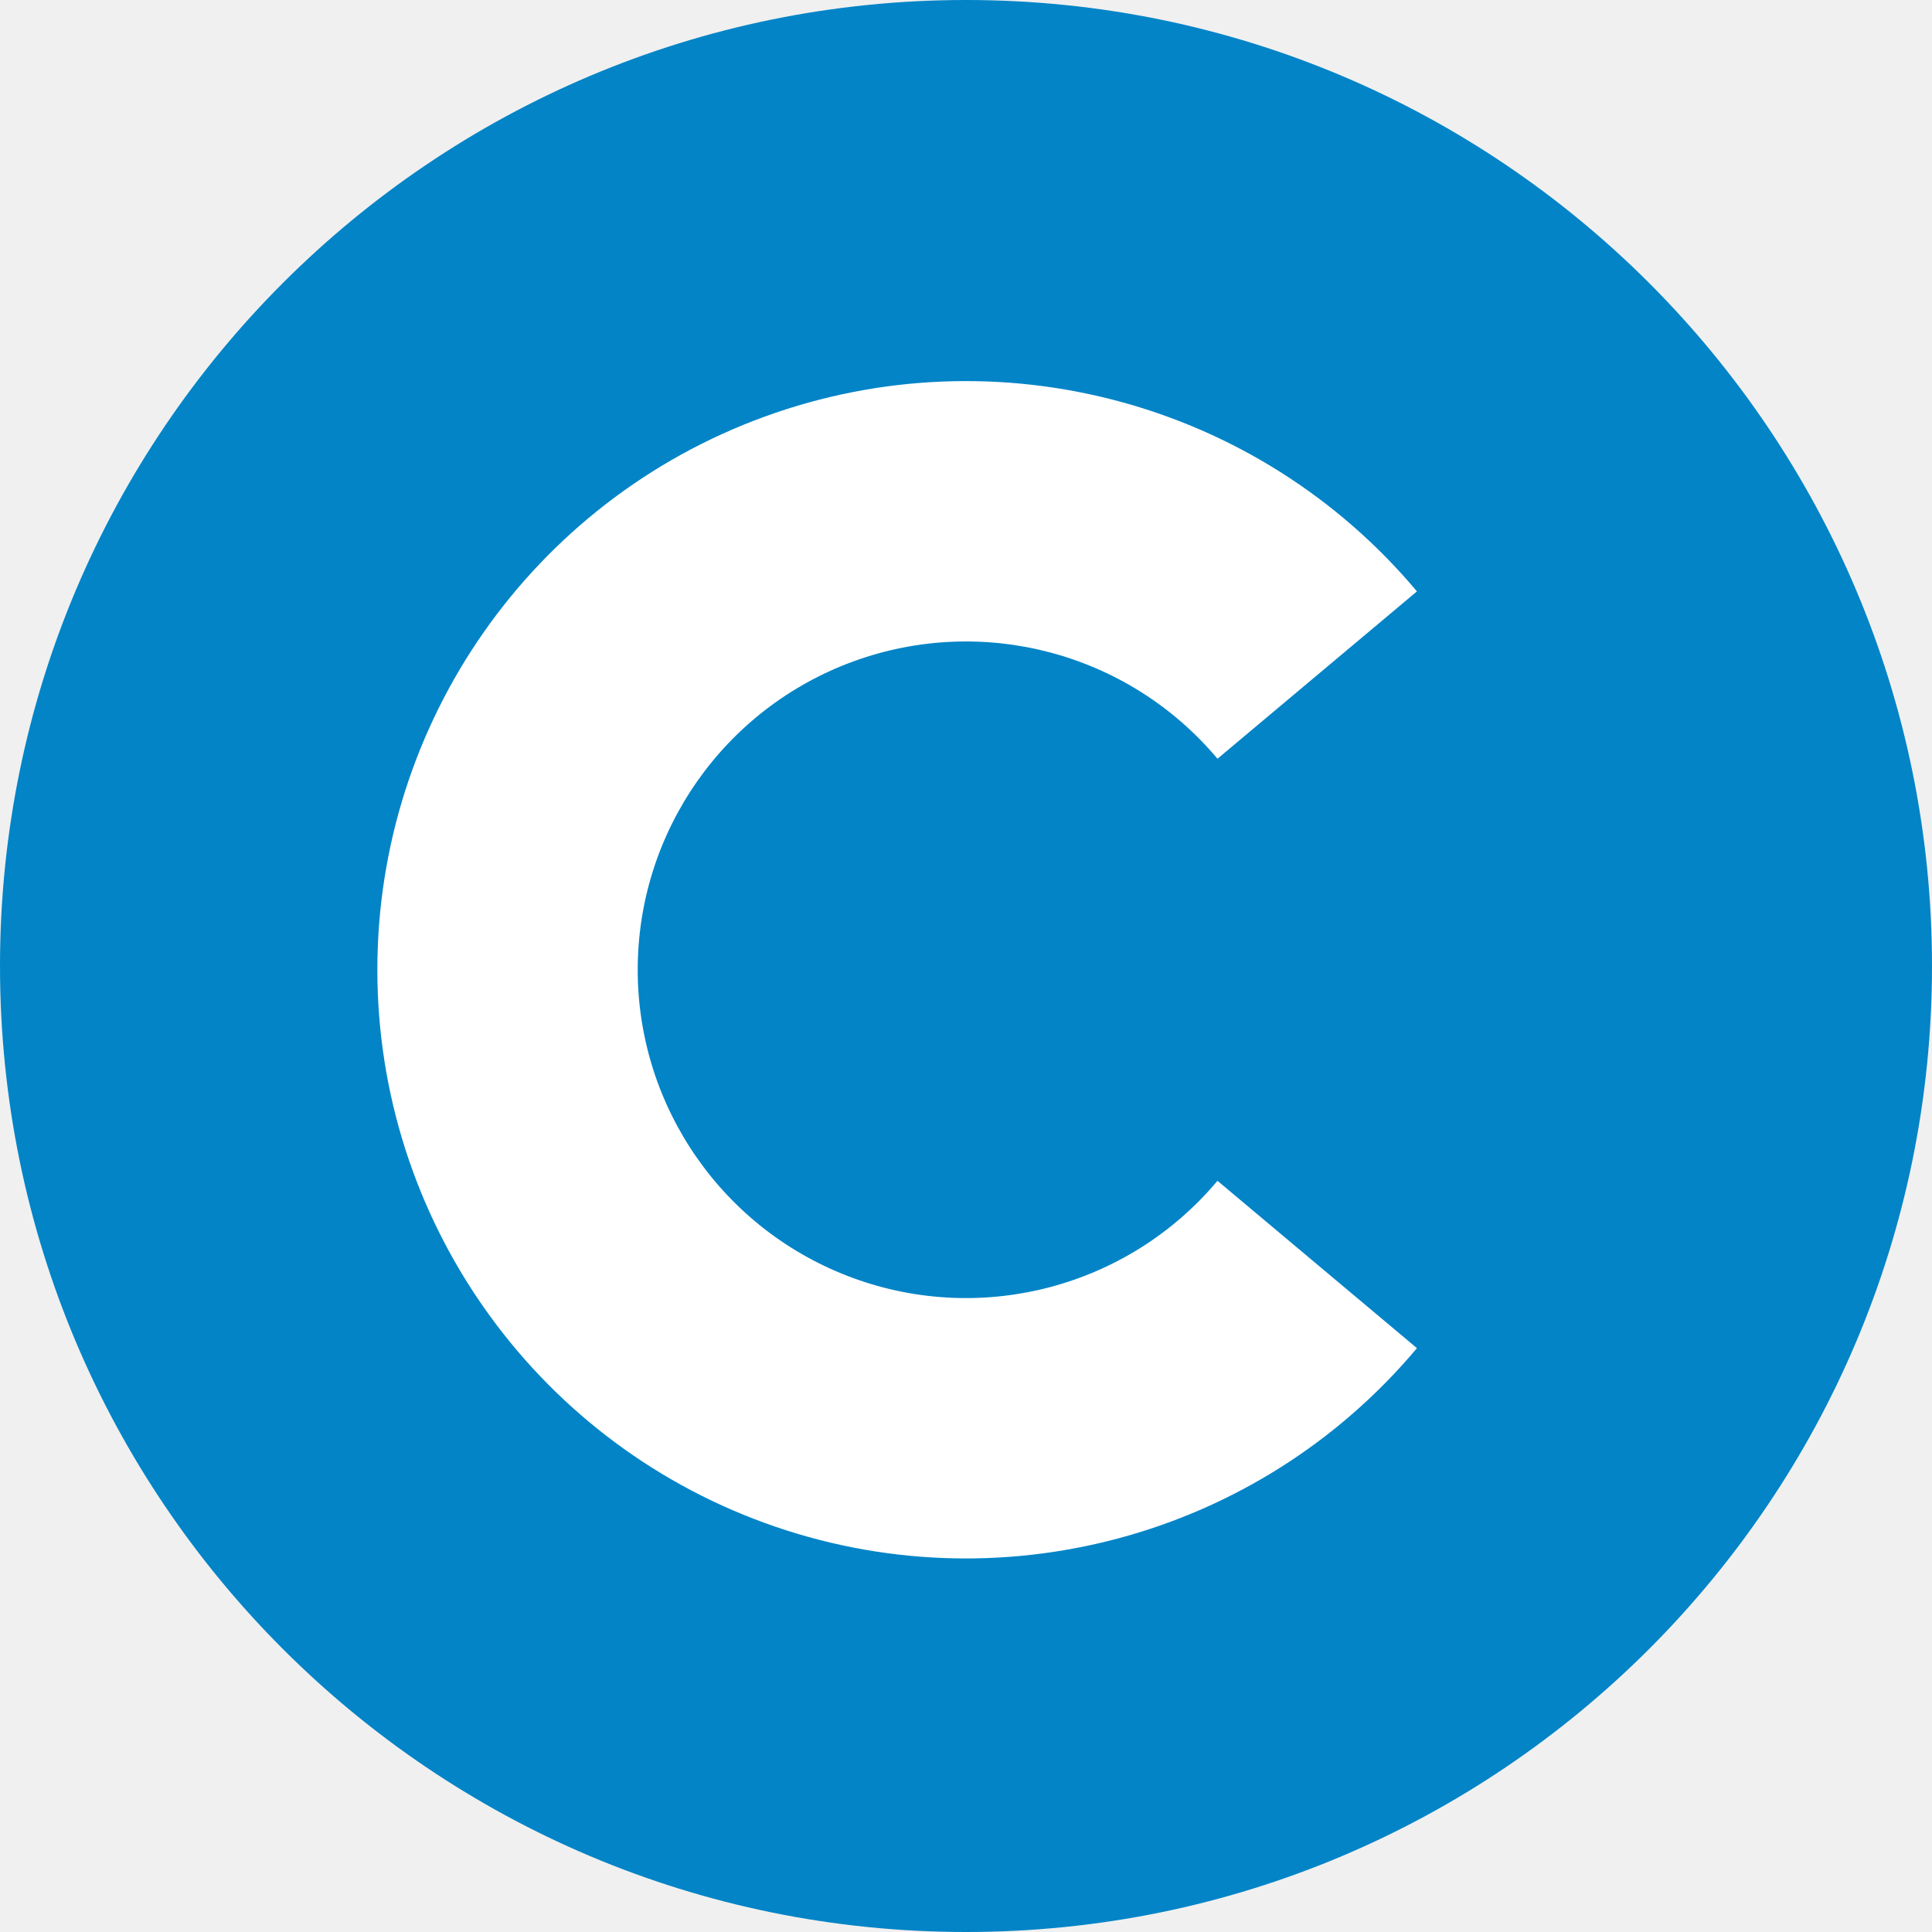
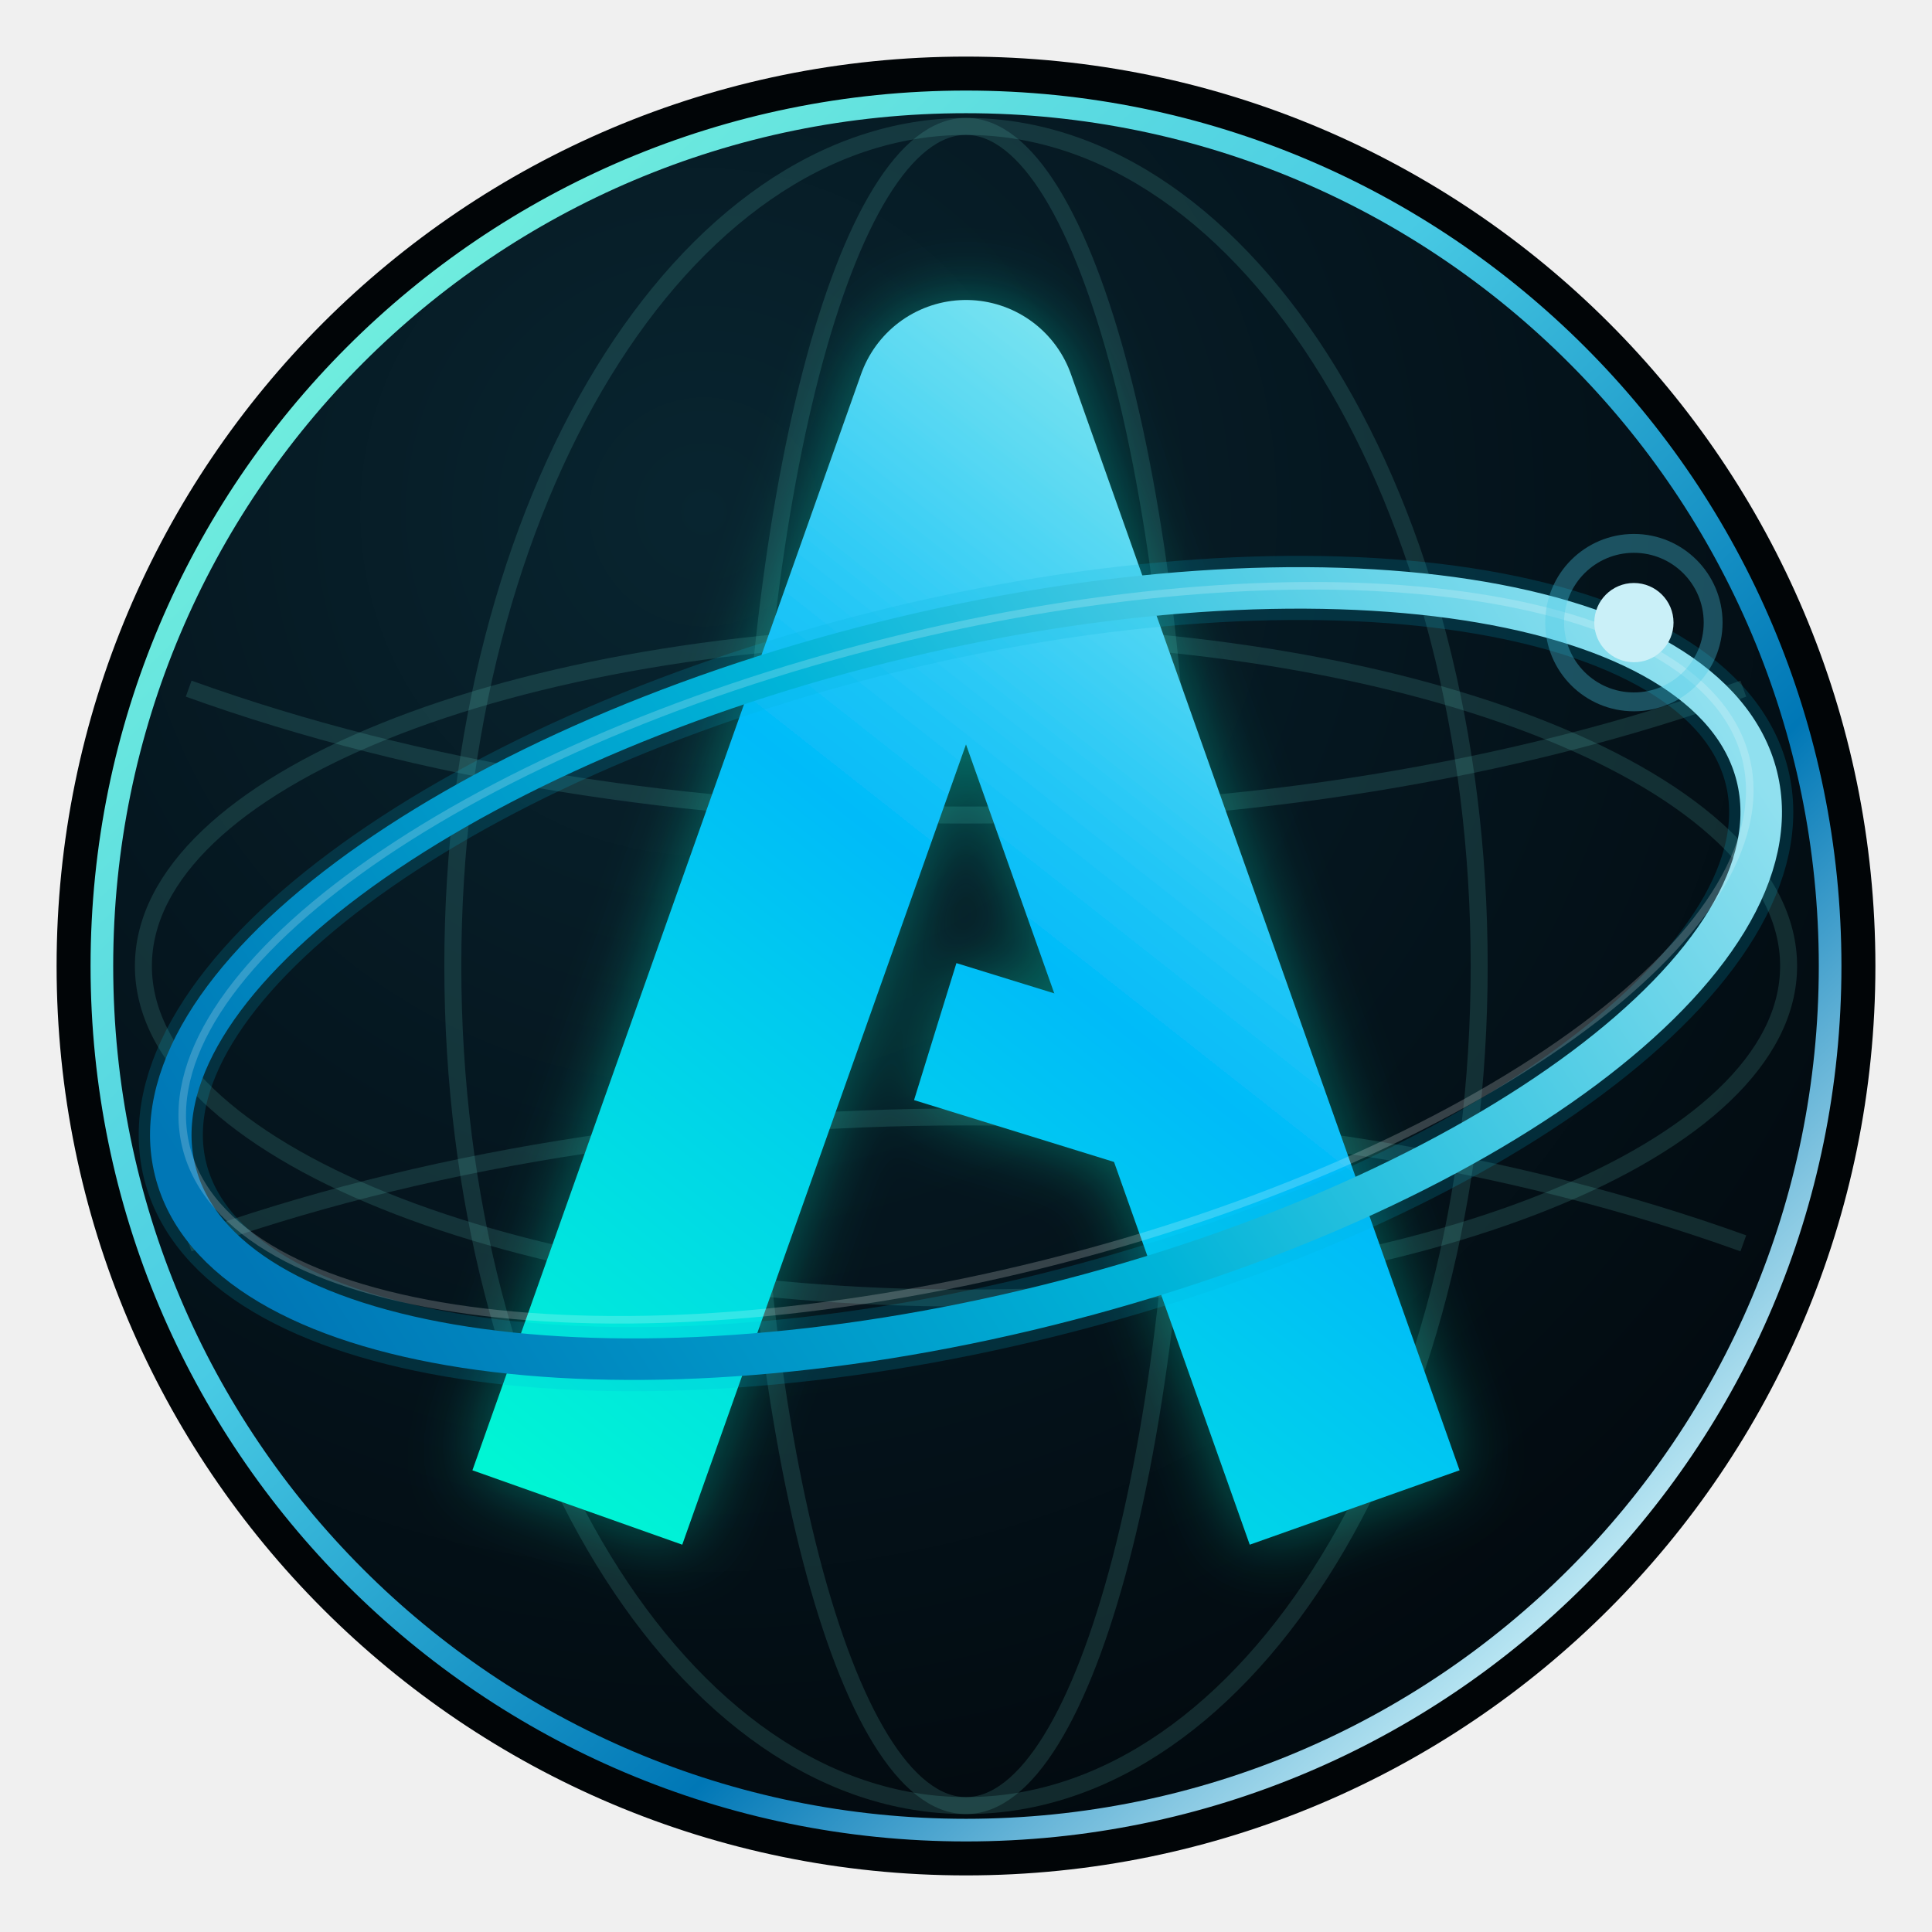
- <svg xmlns="http://www.w3.org/2000/svg" viewBox="0 0 1024 1024" width="1024" height="1024" role="img" aria-label="ClearSist Logo">
+ <svg xmlns="http://www.w3.org/2000/svg" viewBox="0 0 1024 1024" role="img" aria-label="ClearSist">
  <defs>
-     <clipPath id="badge-clip">
-       <circle cx="512" cy="512" r="512" />
+     <radialGradient id="field_clearsist" cx="35%" cy="24%" r="82%">
+       <stop offset="0" stop-color="#082530" />
+       <stop offset=".48" stop-color="#05161f" />
+       <stop offset="1" stop-color="#02090e" />
+     </radialGradient>
+     <linearGradient id="mark_clearsist" x1="270" y1="780" x2="730" y2="196" gradientUnits="userSpaceOnUse">
+       <stop stop-color="#00f5d4" />
+       <stop offset=".52" stop-color="#00bbf9" />
+       <stop offset="1" stop-color="#a0f0ed" />
+     </linearGradient>
+     <linearGradient id="orbit_clearsist" x1="130" y1="650" x2="900" y2="386" gradientUnits="userSpaceOnUse">
+       <stop stop-color="#0077b6" />
+       <stop offset=".5" stop-color="#00b4d8" />
+       <stop offset="1" stop-color="#90e0ef" />
+     </linearGradient>
+     <linearGradient id="rim_clearsist" x1="170" y1="160" x2="850" y2="864" gradientUnits="userSpaceOnUse">
+       <stop stop-color="#72efdd" />
+       <stop offset=".38" stop-color="#48cae4" />
+       <stop offset=".72" stop-color="#0077b6" />
+       <stop offset="1" stop-color="#caf0f8" />
+     </linearGradient>
+     <filter id="markGlow_clearsist" x="-30%" y="-30%" width="160%" height="160%">
+       <feGaussianBlur stdDeviation="18" result="blur" />
+       <feFlood flood-color="#00f5d4" flood-opacity=".38" />
+       <feComposite in2="blur" operator="in" />
+       <feMerge>
+         <feMergeNode />
+         <feMergeNode in="SourceGraphic" />
+       </feMerge>
+     </filter>
+     <clipPath id="badge_clearsist">
+       <circle cx="512" cy="512" r="480" />
    </clipPath>
  </defs>
-   <g clip-path="url(#badge-clip)">
-     <circle cx="512" cy="512" r="512" fill="#0284c7" />
-     <path d="M 751.01 313.45              A 312 312 0 1 0 751.01 714.55              L 645.29 625.85              A 174 174 0 1 1 645.29 402.15              Z" fill="#ffffff" />
+   <circle cx="512" cy="512" r="472" fill="#030d12" stroke="#010507" stroke-width="20" />
+   <circle cx="512" cy="512" r="458" fill="url(#field_clearsist)" stroke="url(#rim_clearsist)" stroke-width="12" />
+   <g clip-path="url(#badge_clearsist)">
+     <g fill="none" stroke="#72efdd" stroke-opacity=".14" stroke-width="9">
+       <ellipse cx="512" cy="512" rx="272" ry="445" />
+       <ellipse cx="512" cy="512" rx="116" ry="445" />
+       <ellipse cx="512" cy="512" rx="436" ry="176" />
+       <path d="M100 365c122 44 265 67 412 67s290-23 412-67M100 659c122-44 265-67 412-67s290 23 412 67" />
+     </g>
+     <g filter="url(#markGlow_clearsist)" fill="none" stroke="url(#mark_clearsist)" stroke-linejoin="round">
+       <path d="M306 799 512 218 718 799" stroke-width="118" />
+       <path d="m532 558 97 30" stroke-width="76" stroke-linecap="square" />
+     </g>
+     <ellipse cx="512" cy="516" rx="432" ry="181" fill="none" stroke="#00b4d8" stroke-opacity=".18" stroke-width="34" transform="rotate(-14 512 516)" />
+     <ellipse cx="512" cy="516" rx="432" ry="181" fill="none" stroke="url(#orbit_clearsist)" stroke-width="22" transform="rotate(-14 512 516)" />
+     <ellipse cx="512" cy="505" rx="426" ry="170" fill="none" stroke="#fff" stroke-opacity=".2" stroke-width="4" transform="rotate(-14 512 505)" />
+     <circle cx="866" cy="330" r="21" fill="#caf0f8" />
+     <circle cx="866" cy="330" r="42" fill="none" stroke="#48cae4" stroke-opacity=".35" stroke-width="10" />
  </g>
</svg>
